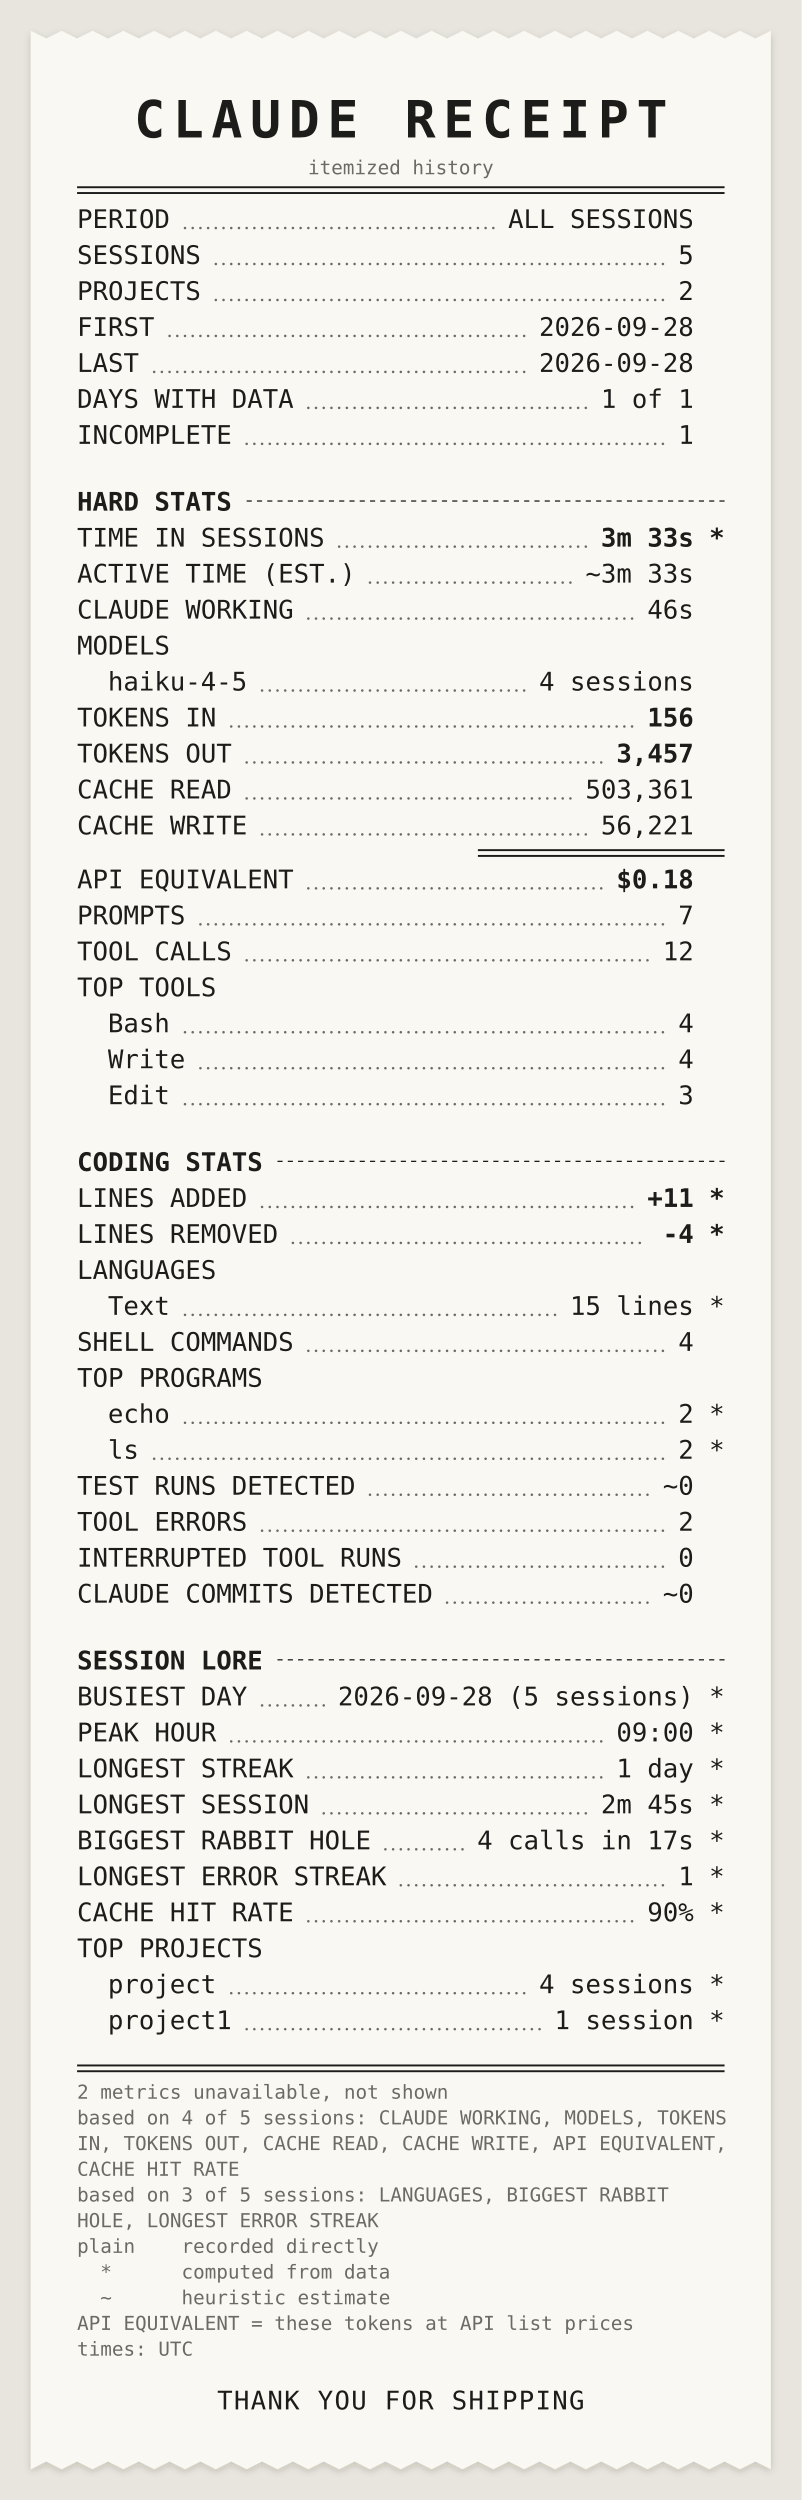
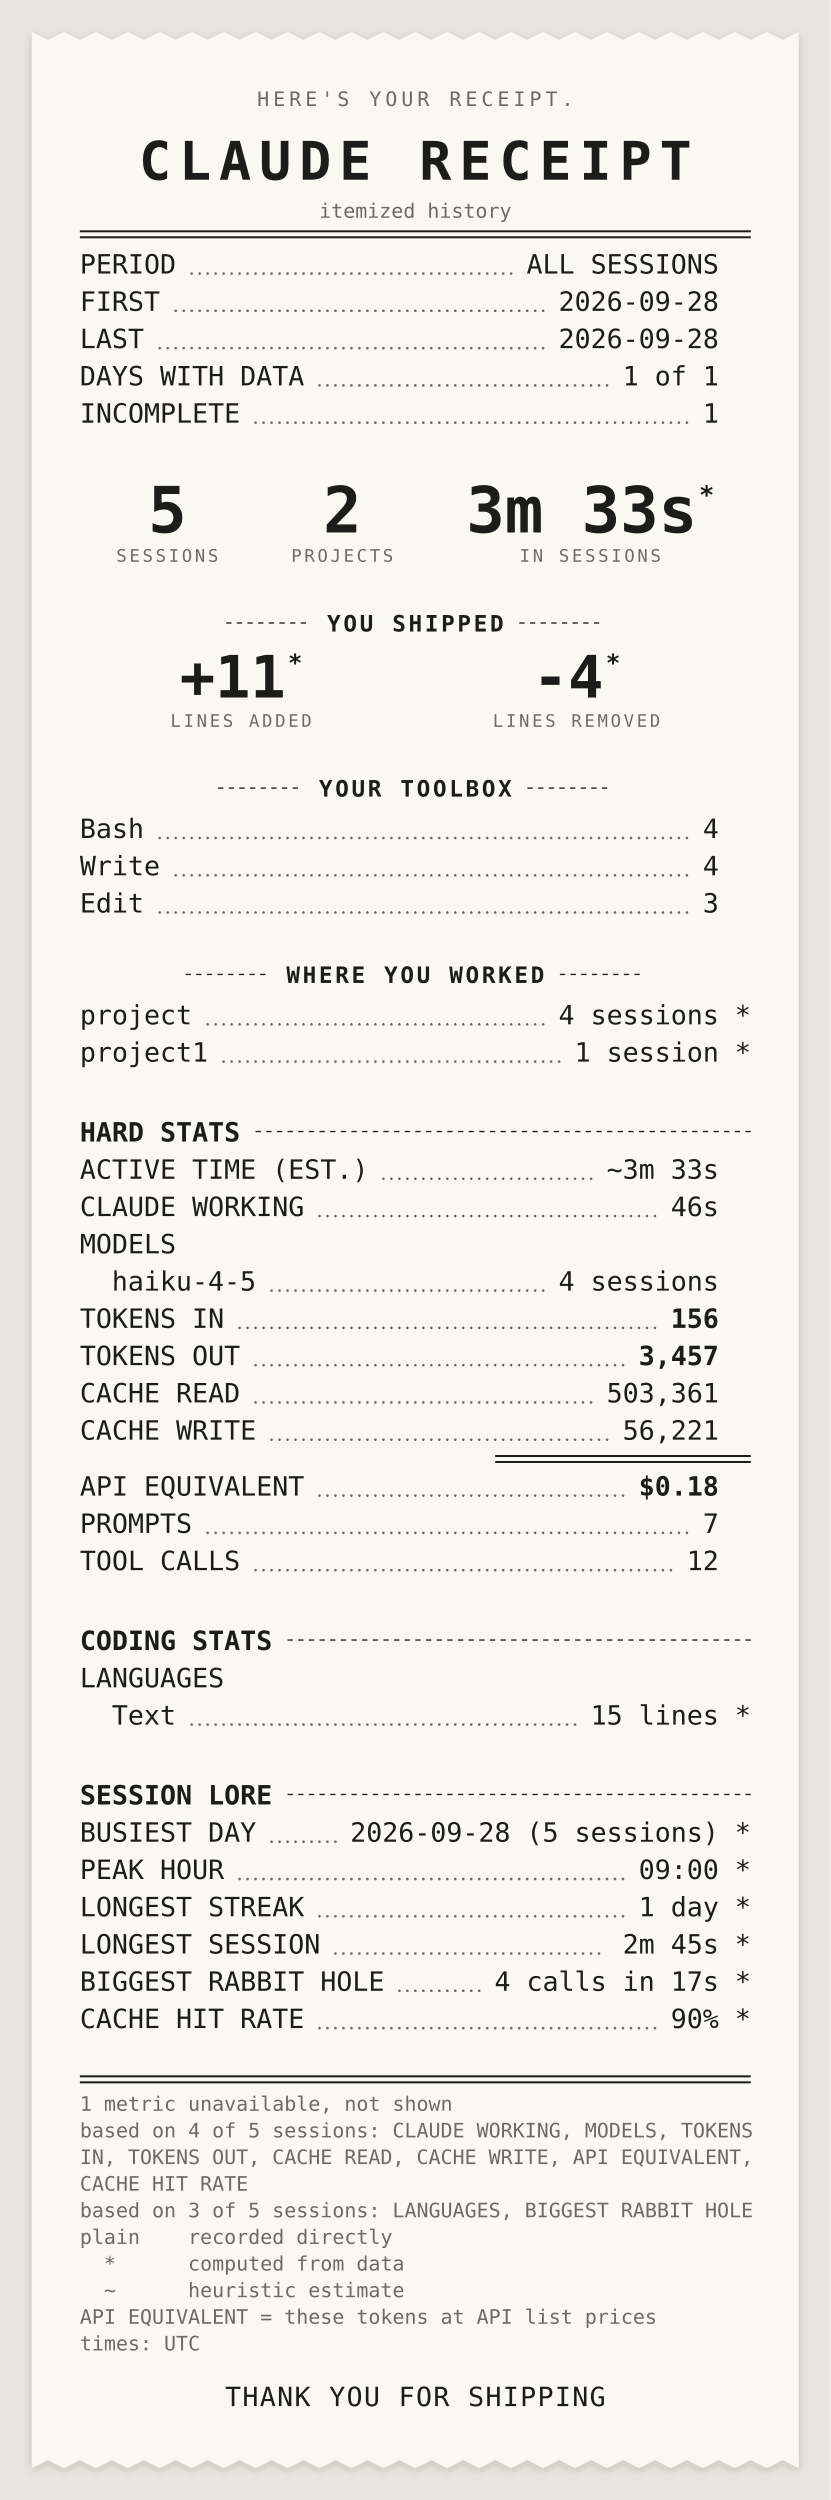
- <svg xmlns="http://www.w3.org/2000/svg" width="624" height="1946" viewBox="0 0 624 1946" xml:space="preserve">
+ <svg xmlns="http://www.w3.org/2000/svg" width="624" height="1878" viewBox="0 0 624 1878" xml:space="preserve">
  <defs>
    <style>text{font-family:"IBM Plex Mono",monospace;white-space:pre}</style>
    <filter id="paper-shadow" x="-5%" y="-2%" width="110%" height="104%">
      <feDropShadow dx="0" dy="2" stdDeviation="3" flood-color="#1C1C1A" flood-opacity="0.18" />
    </filter>
  </defs>
-   <rect width="624" height="1946" fill="#E8E5DE" />
-   <path d="M24 24L36 30L48 24L60 30L72 24L84 30L96 24L108 30L120 24L132 30L144 24L156 30L168 24L180 30L192 24L204 30L216 24L228 30L240 24L252 30L264 24L276 30L288 24L300 30L312 24L324 30L336 24L348 30L360 24L372 30L384 24L396 30L408 24L420 30L432 24L444 30L456 24L468 30L480 24L492 30L504 24L516 30L528 24L540 30L552 24L564 30L576 24L588 30L600 24L600 1922L588 1916L576 1922L564 1916L552 1922L540 1916L528 1922L516 1916L504 1922L492 1916L480 1922L468 1916L456 1922L444 1916L432 1922L420 1916L408 1922L396 1916L384 1922L372 1916L360 1922L348 1916L336 1922L324 1916L312 1922L300 1916L288 1922L276 1916L264 1922L252 1916L240 1922L228 1916L216 1922L204 1916L192 1922L180 1916L168 1922L156 1916L144 1922L132 1916L120 1922L108 1916L96 1922L84 1916L72 1922L60 1916L48 1922L36 1916L24 1922Z" fill="#FAF8F2" filter="url(#paper-shadow)" />
-   <text x="312" y="107" font-size="40" font-weight="700" fill="#1C1C1A" text-anchor="middle" letter-spacing="6">CLAUDE RECEIPT</text>
-   <text x="312" y="135.63" font-size="15" fill="#6B6A64" text-anchor="middle">itemized history</text>
-   <line x1="60" y1="145.75" x2="564" y2="145.75" stroke="#1C1C1A" stroke-width="1.5" />
-   <line x1="60" y1="150.25" x2="564" y2="150.25" stroke="#1C1C1A" stroke-width="1.5" />
-   <text x="60" y="177.5" font-size="20" fill="#1C1C1A">PERIOD</text>
-   <line x1="144" y1="177.5" x2="384" y2="177.5" stroke="#6B6A64" stroke-width="2" stroke-linecap="round" stroke-dasharray="0 6" />
-   <text x="540" y="177.5" font-size="20" fill="#1C1C1A" text-anchor="end">ALL SESSIONS</text>
-   <text x="60" y="205.5" font-size="20" fill="#1C1C1A">SESSIONS</text>
-   <line x1="168" y1="205.5" x2="516" y2="205.5" stroke="#6B6A64" stroke-width="2" stroke-linecap="round" stroke-dasharray="0 6" />
-   <text x="540" y="205.5" font-size="20" fill="#1C1C1A" text-anchor="end">5</text>
-   <text x="60" y="233.5" font-size="20" fill="#1C1C1A">PROJECTS</text>
-   <line x1="168" y1="233.5" x2="516" y2="233.5" stroke="#6B6A64" stroke-width="2" stroke-linecap="round" stroke-dasharray="0 6" />
-   <text x="540" y="233.5" font-size="20" fill="#1C1C1A" text-anchor="end">2</text>
-   <text x="60" y="261.5" font-size="20" fill="#1C1C1A">FIRST</text>
-   <line x1="132" y1="261.5" x2="408" y2="261.5" stroke="#6B6A64" stroke-width="2" stroke-linecap="round" stroke-dasharray="0 6" />
+   <rect width="624" height="1878" fill="#E8E5DE" />
+   <path d="M24 24L36 30L48 24L60 30L72 24L84 30L96 24L108 30L120 24L132 30L144 24L156 30L168 24L180 30L192 24L204 30L216 24L228 30L240 24L252 30L264 24L276 30L288 24L300 30L312 24L324 30L336 24L348 30L360 24L372 30L384 24L396 30L408 24L420 30L432 24L444 30L456 24L468 30L480 24L492 30L504 24L516 30L528 24L540 30L552 24L564 30L576 24L588 30L600 24L600 1854L588 1848L576 1854L564 1848L552 1854L540 1848L528 1854L516 1848L504 1854L492 1848L480 1854L468 1848L456 1854L444 1848L432 1854L420 1848L408 1854L396 1848L384 1854L372 1848L360 1854L348 1848L336 1854L324 1848L312 1854L300 1848L288 1854L276 1848L264 1854L252 1848L240 1854L228 1848L216 1854L204 1848L192 1854L180 1848L168 1854L156 1848L144 1854L132 1848L120 1854L108 1848L96 1854L84 1848L72 1854L60 1848L48 1854L36 1848L24 1854Z" fill="#FAF8F2" filter="url(#paper-shadow)" />
+   <text x="312" y="79.63" font-size="15" fill="#6B6A64" text-anchor="middle" letter-spacing="3">HERE'S YOUR RECEIPT.</text>
+   <text x="312" y="135" font-size="40" font-weight="700" fill="#1C1C1A" text-anchor="middle" letter-spacing="6">CLAUDE RECEIPT</text>
+   <text x="312" y="163.63" font-size="15" fill="#6B6A64" text-anchor="middle">itemized history</text>
+   <line x1="60" y1="173.75" x2="564" y2="173.75" stroke="#1C1C1A" stroke-width="1.5" />
+   <line x1="60" y1="178.25" x2="564" y2="178.25" stroke="#1C1C1A" stroke-width="1.5" />
+   <text x="60" y="205.5" font-size="20" fill="#1C1C1A">PERIOD</text>
+   <line x1="144" y1="205.5" x2="384" y2="205.5" stroke="#6B6A64" stroke-width="2" stroke-linecap="round" stroke-dasharray="0 6" />
+   <text x="540" y="205.5" font-size="20" fill="#1C1C1A" text-anchor="end">ALL SESSIONS</text>
+   <text x="60" y="233.5" font-size="20" fill="#1C1C1A">FIRST</text>
+   <line x1="132" y1="233.5" x2="408" y2="233.5" stroke="#6B6A64" stroke-width="2" stroke-linecap="round" stroke-dasharray="0 6" />
+   <text x="540" y="233.5" font-size="20" fill="#1C1C1A" text-anchor="end">2026-09-28</text>
+   <text x="60" y="261.5" font-size="20" fill="#1C1C1A">LAST</text>
+   <line x1="120" y1="261.5" x2="408" y2="261.5" stroke="#6B6A64" stroke-width="2" stroke-linecap="round" stroke-dasharray="0 6" />
  <text x="540" y="261.5" font-size="20" fill="#1C1C1A" text-anchor="end">2026-09-28</text>
-   <text x="60" y="289.5" font-size="20" fill="#1C1C1A">LAST</text>
-   <line x1="120" y1="289.5" x2="408" y2="289.5" stroke="#6B6A64" stroke-width="2" stroke-linecap="round" stroke-dasharray="0 6" />
-   <text x="540" y="289.5" font-size="20" fill="#1C1C1A" text-anchor="end">2026-09-28</text>
-   <text x="60" y="317.5" font-size="20" fill="#1C1C1A">DAYS WITH DATA</text>
-   <line x1="240" y1="317.5" x2="456" y2="317.5" stroke="#6B6A64" stroke-width="2" stroke-linecap="round" stroke-dasharray="0 6" />
-   <text x="540" y="317.5" font-size="20" fill="#1C1C1A" text-anchor="end">1 of 1</text>
-   <text x="60" y="345.5" font-size="20" fill="#1C1C1A">INCOMPLETE</text>
-   <line x1="192" y1="345.5" x2="516" y2="345.5" stroke="#6B6A64" stroke-width="2" stroke-linecap="round" stroke-dasharray="0 6" />
-   <text x="540" y="345.5" font-size="20" fill="#1C1C1A" text-anchor="end">1</text>
-   <text x="60" y="397.5" font-size="20" font-weight="700" fill="#1C1C1A">HARD STATS</text>
-   <line x1="192" y1="390" x2="564" y2="390" stroke="#1C1C1A" stroke-width="1" stroke-dasharray="4 4" />
-   <text x="60" y="425.5" font-size="20" fill="#1C1C1A">TIME IN SESSIONS</text>
-   <line x1="264" y1="425.5" x2="456" y2="425.5" stroke="#6B6A64" stroke-width="2" stroke-linecap="round" stroke-dasharray="0 6" />
-   <text x="540" y="425.5" font-size="20" font-weight="700" fill="#1C1C1A" text-anchor="end">3m 33s</text>
-   <text x="552" y="425.5" font-size="20" font-weight="700" fill="#1C1C1A">*</text>
-   <text x="60" y="453.5" font-size="20" fill="#1C1C1A">ACTIVE TIME (EST.)</text>
-   <line x1="288" y1="453.5" x2="444" y2="453.5" stroke="#6B6A64" stroke-width="2" stroke-linecap="round" stroke-dasharray="0 6" />
-   <text x="540" y="453.5" font-size="20" fill="#1C1C1A" text-anchor="end">~3m 33s</text>
-   <text x="60" y="481.5" font-size="20" fill="#1C1C1A">CLAUDE WORKING</text>
-   <line x1="240" y1="481.5" x2="492" y2="481.5" stroke="#6B6A64" stroke-width="2" stroke-linecap="round" stroke-dasharray="0 6" />
-   <text x="540" y="481.5" font-size="20" fill="#1C1C1A" text-anchor="end">46s</text>
-   <text x="60" y="509.5" font-size="20" fill="#1C1C1A">MODELS</text>
-   <text x="84" y="537.5" font-size="20" fill="#1C1C1A">haiku-4-5</text>
-   <line x1="204" y1="537.5" x2="408" y2="537.5" stroke="#6B6A64" stroke-width="2" stroke-linecap="round" stroke-dasharray="0 6" />
-   <text x="540" y="537.5" font-size="20" fill="#1C1C1A" text-anchor="end">4 sessions</text>
-   <text x="60" y="565.5" font-size="20" fill="#1C1C1A">TOKENS IN</text>
-   <line x1="180" y1="565.5" x2="492" y2="565.5" stroke="#6B6A64" stroke-width="2" stroke-linecap="round" stroke-dasharray="0 6" />
-   <text x="540" y="565.5" font-size="20" font-weight="700" fill="#1C1C1A" text-anchor="end">156</text>
-   <text x="60" y="593.5" font-size="20" fill="#1C1C1A">TOKENS OUT</text>
-   <line x1="192" y1="593.5" x2="468" y2="593.5" stroke="#6B6A64" stroke-width="2" stroke-linecap="round" stroke-dasharray="0 6" />
-   <text x="540" y="593.5" font-size="20" font-weight="700" fill="#1C1C1A" text-anchor="end">3,457</text>
-   <text x="60" y="621.5" font-size="20" fill="#1C1C1A">CACHE READ</text>
-   <line x1="192" y1="621.5" x2="444" y2="621.5" stroke="#6B6A64" stroke-width="2" stroke-linecap="round" stroke-dasharray="0 6" />
-   <text x="540" y="621.5" font-size="20" fill="#1C1C1A" text-anchor="end">503,361</text>
-   <text x="60" y="649.5" font-size="20" fill="#1C1C1A">CACHE WRITE</text>
-   <line x1="204" y1="649.5" x2="456" y2="649.5" stroke="#6B6A64" stroke-width="2" stroke-linecap="round" stroke-dasharray="0 6" />
-   <text x="540" y="649.5" font-size="20" fill="#1C1C1A" text-anchor="end">56,221</text>
-   <line x1="372" y1="661.75" x2="564" y2="661.75" stroke="#1C1C1A" stroke-width="1.5" />
-   <line x1="372" y1="666.25" x2="564" y2="666.25" stroke="#1C1C1A" stroke-width="1.5" />
-   <text x="60" y="691.5" font-size="20" fill="#1C1C1A">API EQUIVALENT</text>
-   <line x1="240" y1="691.5" x2="468" y2="691.5" stroke="#6B6A64" stroke-width="2" stroke-linecap="round" stroke-dasharray="0 6" />
-   <text x="540" y="691.5" font-size="20" font-weight="700" fill="#1C1C1A" text-anchor="end">$0.18</text>
-   <text x="60" y="719.5" font-size="20" fill="#1C1C1A">PROMPTS</text>
-   <line x1="156" y1="719.5" x2="516" y2="719.5" stroke="#6B6A64" stroke-width="2" stroke-linecap="round" stroke-dasharray="0 6" />
-   <text x="540" y="719.5" font-size="20" fill="#1C1C1A" text-anchor="end">7</text>
-   <text x="60" y="747.5" font-size="20" fill="#1C1C1A">TOOL CALLS</text>
-   <line x1="192" y1="747.5" x2="504" y2="747.5" stroke="#6B6A64" stroke-width="2" stroke-linecap="round" stroke-dasharray="0 6" />
-   <text x="540" y="747.5" font-size="20" fill="#1C1C1A" text-anchor="end">12</text>
-   <text x="60" y="775.5" font-size="20" fill="#1C1C1A">TOP TOOLS</text>
-   <text x="84" y="803.5" font-size="20" fill="#1C1C1A">Bash</text>
-   <line x1="144" y1="803.5" x2="516" y2="803.5" stroke="#6B6A64" stroke-width="2" stroke-linecap="round" stroke-dasharray="0 6" />
-   <text x="540" y="803.5" font-size="20" fill="#1C1C1A" text-anchor="end">4</text>
-   <text x="84" y="831.5" font-size="20" fill="#1C1C1A">Write</text>
-   <line x1="156" y1="831.5" x2="516" y2="831.5" stroke="#6B6A64" stroke-width="2" stroke-linecap="round" stroke-dasharray="0 6" />
-   <text x="540" y="831.5" font-size="20" fill="#1C1C1A" text-anchor="end">4</text>
-   <text x="84" y="859.5" font-size="20" fill="#1C1C1A">Edit</text>
-   <line x1="144" y1="859.5" x2="516" y2="859.5" stroke="#6B6A64" stroke-width="2" stroke-linecap="round" stroke-dasharray="0 6" />
-   <text x="540" y="859.5" font-size="20" fill="#1C1C1A" text-anchor="end">3</text>
-   <text x="60" y="911.5" font-size="20" font-weight="700" fill="#1C1C1A">CODING STATS</text>
-   <line x1="216" y1="904" x2="564" y2="904" stroke="#1C1C1A" stroke-width="1" stroke-dasharray="4 4" />
-   <text x="60" y="939.5" font-size="20" fill="#1C1C1A">LINES ADDED</text>
-   <line x1="204" y1="939.5" x2="492" y2="939.5" stroke="#6B6A64" stroke-width="2" stroke-linecap="round" stroke-dasharray="0 6" />
-   <text x="540" y="939.5" font-size="20" font-weight="700" fill="#1C1C1A" text-anchor="end">+11</text>
-   <text x="552" y="939.5" font-size="20" font-weight="700" fill="#1C1C1A">*</text>
-   <text x="60" y="967.5" font-size="20" fill="#1C1C1A">LINES REMOVED</text>
-   <line x1="228" y1="967.5" x2="504" y2="967.5" stroke="#6B6A64" stroke-width="2" stroke-linecap="round" stroke-dasharray="0 6" />
-   <text x="540" y="967.5" font-size="20" font-weight="700" fill="#1C1C1A" text-anchor="end">-4</text>
-   <text x="552" y="967.5" font-size="20" font-weight="700" fill="#1C1C1A">*</text>
-   <text x="60" y="995.5" font-size="20" fill="#1C1C1A">LANGUAGES</text>
-   <text x="84" y="1023.5" font-size="20" fill="#1C1C1A">Text</text>
-   <line x1="144" y1="1023.5" x2="432" y2="1023.5" stroke="#6B6A64" stroke-width="2" stroke-linecap="round" stroke-dasharray="0 6" />
-   <text x="540" y="1023.5" font-size="20" fill="#1C1C1A" text-anchor="end">15 lines</text>
-   <text x="552" y="1023.5" font-size="20" fill="#1C1C1A">*</text>
-   <text x="60" y="1051.5" font-size="20" fill="#1C1C1A">SHELL COMMANDS</text>
-   <line x1="240" y1="1051.5" x2="516" y2="1051.5" stroke="#6B6A64" stroke-width="2" stroke-linecap="round" stroke-dasharray="0 6" />
-   <text x="540" y="1051.5" font-size="20" fill="#1C1C1A" text-anchor="end">4</text>
-   <text x="60" y="1079.5" font-size="20" fill="#1C1C1A">TOP PROGRAMS</text>
-   <text x="84" y="1107.5" font-size="20" fill="#1C1C1A">echo</text>
-   <line x1="144" y1="1107.5" x2="516" y2="1107.5" stroke="#6B6A64" stroke-width="2" stroke-linecap="round" stroke-dasharray="0 6" />
-   <text x="540" y="1107.5" font-size="20" fill="#1C1C1A" text-anchor="end">2</text>
-   <text x="552" y="1107.5" font-size="20" fill="#1C1C1A">*</text>
-   <text x="84" y="1135.5" font-size="20" fill="#1C1C1A">ls</text>
-   <line x1="120" y1="1135.5" x2="516" y2="1135.5" stroke="#6B6A64" stroke-width="2" stroke-linecap="round" stroke-dasharray="0 6" />
-   <text x="540" y="1135.5" font-size="20" fill="#1C1C1A" text-anchor="end">2</text>
-   <text x="552" y="1135.5" font-size="20" fill="#1C1C1A">*</text>
-   <text x="60" y="1163.5" font-size="20" fill="#1C1C1A">TEST RUNS DETECTED</text>
-   <line x1="288" y1="1163.5" x2="504" y2="1163.5" stroke="#6B6A64" stroke-width="2" stroke-linecap="round" stroke-dasharray="0 6" />
-   <text x="540" y="1163.5" font-size="20" fill="#1C1C1A" text-anchor="end">~0</text>
-   <text x="60" y="1191.5" font-size="20" fill="#1C1C1A">TOOL ERRORS</text>
-   <line x1="204" y1="1191.5" x2="516" y2="1191.5" stroke="#6B6A64" stroke-width="2" stroke-linecap="round" stroke-dasharray="0 6" />
-   <text x="540" y="1191.5" font-size="20" fill="#1C1C1A" text-anchor="end">2</text>
-   <text x="60" y="1219.5" font-size="20" fill="#1C1C1A">INTERRUPTED TOOL RUNS</text>
-   <line x1="324" y1="1219.5" x2="516" y2="1219.5" stroke="#6B6A64" stroke-width="2" stroke-linecap="round" stroke-dasharray="0 6" />
-   <text x="540" y="1219.5" font-size="20" fill="#1C1C1A" text-anchor="end">0</text>
-   <text x="60" y="1247.5" font-size="20" fill="#1C1C1A">CLAUDE COMMITS DETECTED</text>
-   <line x1="348" y1="1247.5" x2="504" y2="1247.5" stroke="#6B6A64" stroke-width="2" stroke-linecap="round" stroke-dasharray="0 6" />
-   <text x="540" y="1247.5" font-size="20" fill="#1C1C1A" text-anchor="end">~0</text>
-   <text x="60" y="1299.5" font-size="20" font-weight="700" fill="#1C1C1A">SESSION LORE</text>
-   <line x1="216" y1="1292" x2="564" y2="1292" stroke="#1C1C1A" stroke-width="1" stroke-dasharray="4 4" />
-   <text x="60" y="1327.5" font-size="20" fill="#1C1C1A">BUSIEST DAY</text>
-   <line x1="204" y1="1327.5" x2="252" y2="1327.5" stroke="#6B6A64" stroke-width="2" stroke-linecap="round" stroke-dasharray="0 6" />
-   <text x="540" y="1327.5" font-size="20" fill="#1C1C1A" text-anchor="end">2026-09-28 (5 sessions)</text>
-   <text x="552" y="1327.5" font-size="20" fill="#1C1C1A">*</text>
-   <text x="60" y="1355.5" font-size="20" fill="#1C1C1A">PEAK HOUR</text>
-   <line x1="180" y1="1355.5" x2="468" y2="1355.5" stroke="#6B6A64" stroke-width="2" stroke-linecap="round" stroke-dasharray="0 6" />
-   <text x="540" y="1355.5" font-size="20" fill="#1C1C1A" text-anchor="end">09:00</text>
-   <text x="552" y="1355.5" font-size="20" fill="#1C1C1A">*</text>
-   <text x="60" y="1383.5" font-size="20" fill="#1C1C1A">LONGEST STREAK</text>
-   <line x1="240" y1="1383.5" x2="468" y2="1383.5" stroke="#6B6A64" stroke-width="2" stroke-linecap="round" stroke-dasharray="0 6" />
-   <text x="540" y="1383.5" font-size="20" fill="#1C1C1A" text-anchor="end">1 day</text>
+   <text x="60" y="289.5" font-size="20" fill="#1C1C1A">DAYS WITH DATA</text>
+   <line x1="240" y1="289.5" x2="456" y2="289.5" stroke="#6B6A64" stroke-width="2" stroke-linecap="round" stroke-dasharray="0 6" />
+   <text x="540" y="289.5" font-size="20" fill="#1C1C1A" text-anchor="end">1 of 1</text>
+   <text x="60" y="317.5" font-size="20" fill="#1C1C1A">INCOMPLETE</text>
+   <line x1="192" y1="317.5" x2="516" y2="317.5" stroke="#6B6A64" stroke-width="2" stroke-linecap="round" stroke-dasharray="0 6" />
+   <text x="540" y="317.5" font-size="20" fill="#1C1C1A" text-anchor="end">1</text>
+   <text x="111.3" y="400" font-size="48" font-weight="700" fill="#1C1C1A">5</text>
+   <text x="125.7" y="422" font-size="13" fill="#6B6A64" text-anchor="middle" letter-spacing="2">SESSIONS</text>
+   <text x="242.7" y="400" font-size="48" font-weight="700" fill="#1C1C1A">2</text>
+   <text x="257.1" y="422" font-size="13" fill="#6B6A64" text-anchor="middle" letter-spacing="2">PROJECTS</text>
+   <text x="350.3" y="400" font-size="48" font-weight="700" fill="#1C1C1A">3m 33s</text>
+   <text x="525.1" y="378.4" font-size="19" font-weight="700" fill="#1C1C1A">*</text>
+   <text x="443.4" y="422" font-size="13" fill="#6B6A64" text-anchor="middle" letter-spacing="2">IN SESSIONS</text>
+   <text x="312" y="474.38" font-size="17" font-weight="700" fill="#1C1C1A" text-anchor="middle" letter-spacing="2">YOU SHIPPED</text>
+   <line x1="169.9" y1="468" x2="233.9" y2="468" stroke="#1C1C1A" stroke-width="1" stroke-dasharray="4 4" />
+   <line x1="390.1" y1="468" x2="454.1" y2="468" stroke="#1C1C1A" stroke-width="1" stroke-dasharray="4 4" />
+   <text x="135.1" y="524" font-size="44" font-weight="700" fill="#1C1C1A">+11</text>
+   <text x="216.3" y="504.2" font-size="18" font-weight="700" fill="#1C1C1A">*</text>
+   <text x="181.1" y="546" font-size="13" fill="#6B6A64" text-anchor="middle" letter-spacing="2">LINES ADDED</text>
+   <text x="400.3" y="524" font-size="44" font-weight="700" fill="#1C1C1A">-4</text>
+   <text x="455.1" y="504.2" font-size="18" font-weight="700" fill="#1C1C1A">*</text>
+   <text x="433.1" y="546" font-size="13" fill="#6B6A64" text-anchor="middle" letter-spacing="2">LINES REMOVED</text>
+   <text x="312" y="598.38" font-size="17" font-weight="700" fill="#1C1C1A" text-anchor="middle" letter-spacing="2">YOUR TOOLBOX</text>
+   <line x1="163.8" y1="592" x2="227.8" y2="592" stroke="#1C1C1A" stroke-width="1" stroke-dasharray="4 4" />
+   <line x1="396.2" y1="592" x2="460.2" y2="592" stroke="#1C1C1A" stroke-width="1" stroke-dasharray="4 4" />
+   <text x="60" y="629.5" font-size="20" fill="#1C1C1A">Bash</text>
+   <line x1="120" y1="629.5" x2="516" y2="629.5" stroke="#6B6A64" stroke-width="2" stroke-linecap="round" stroke-dasharray="0 6" />
+   <text x="540" y="629.5" font-size="20" fill="#1C1C1A" text-anchor="end">4</text>
+   <text x="60" y="657.5" font-size="20" fill="#1C1C1A">Write</text>
+   <line x1="132" y1="657.5" x2="516" y2="657.5" stroke="#6B6A64" stroke-width="2" stroke-linecap="round" stroke-dasharray="0 6" />
+   <text x="540" y="657.5" font-size="20" fill="#1C1C1A" text-anchor="end">4</text>
+   <text x="60" y="685.5" font-size="20" fill="#1C1C1A">Edit</text>
+   <line x1="120" y1="685.5" x2="516" y2="685.5" stroke="#6B6A64" stroke-width="2" stroke-linecap="round" stroke-dasharray="0 6" />
+   <text x="540" y="685.5" font-size="20" fill="#1C1C1A" text-anchor="end">3</text>
+   <text x="312" y="738.38" font-size="17" font-weight="700" fill="#1C1C1A" text-anchor="middle" letter-spacing="2">WHERE YOU WORKED</text>
+   <line x1="139.4" y1="732" x2="203.4" y2="732" stroke="#1C1C1A" stroke-width="1" stroke-dasharray="4 4" />
+   <line x1="420.6" y1="732" x2="484.6" y2="732" stroke="#1C1C1A" stroke-width="1" stroke-dasharray="4 4" />
+   <text x="60" y="769.5" font-size="20" fill="#1C1C1A">project</text>
+   <line x1="156" y1="769.5" x2="408" y2="769.5" stroke="#6B6A64" stroke-width="2" stroke-linecap="round" stroke-dasharray="0 6" />
+   <text x="540" y="769.5" font-size="20" fill="#1C1C1A" text-anchor="end">4 sessions</text>
+   <text x="552" y="769.5" font-size="20" fill="#1C1C1A">*</text>
+   <text x="60" y="797.5" font-size="20" fill="#1C1C1A">project1</text>
+   <line x1="168" y1="797.5" x2="420" y2="797.5" stroke="#6B6A64" stroke-width="2" stroke-linecap="round" stroke-dasharray="0 6" />
+   <text x="540" y="797.5" font-size="20" fill="#1C1C1A" text-anchor="end">1 session</text>
+   <text x="552" y="797.5" font-size="20" fill="#1C1C1A">*</text>
+   <text x="60" y="857.5" font-size="20" font-weight="700" fill="#1C1C1A">HARD STATS</text>
+   <line x1="192" y1="850" x2="564" y2="850" stroke="#1C1C1A" stroke-width="1" stroke-dasharray="4 4" />
+   <text x="60" y="885.5" font-size="20" fill="#1C1C1A">ACTIVE TIME (EST.)</text>
+   <line x1="288" y1="885.5" x2="444" y2="885.5" stroke="#6B6A64" stroke-width="2" stroke-linecap="round" stroke-dasharray="0 6" />
+   <text x="540" y="885.5" font-size="20" fill="#1C1C1A" text-anchor="end">~3m 33s</text>
+   <text x="60" y="913.5" font-size="20" fill="#1C1C1A">CLAUDE WORKING</text>
+   <line x1="240" y1="913.5" x2="492" y2="913.5" stroke="#6B6A64" stroke-width="2" stroke-linecap="round" stroke-dasharray="0 6" />
+   <text x="540" y="913.5" font-size="20" fill="#1C1C1A" text-anchor="end">46s</text>
+   <text x="60" y="941.5" font-size="20" fill="#1C1C1A">MODELS</text>
+   <text x="84" y="969.5" font-size="20" fill="#1C1C1A">haiku-4-5</text>
+   <line x1="204" y1="969.5" x2="408" y2="969.5" stroke="#6B6A64" stroke-width="2" stroke-linecap="round" stroke-dasharray="0 6" />
+   <text x="540" y="969.5" font-size="20" fill="#1C1C1A" text-anchor="end">4 sessions</text>
+   <text x="60" y="997.5" font-size="20" fill="#1C1C1A">TOKENS IN</text>
+   <line x1="180" y1="997.5" x2="492" y2="997.5" stroke="#6B6A64" stroke-width="2" stroke-linecap="round" stroke-dasharray="0 6" />
+   <text x="540" y="997.5" font-size="20" font-weight="700" fill="#1C1C1A" text-anchor="end">156</text>
+   <text x="60" y="1025.5" font-size="20" fill="#1C1C1A">TOKENS OUT</text>
+   <line x1="192" y1="1025.5" x2="468" y2="1025.5" stroke="#6B6A64" stroke-width="2" stroke-linecap="round" stroke-dasharray="0 6" />
+   <text x="540" y="1025.5" font-size="20" font-weight="700" fill="#1C1C1A" text-anchor="end">3,457</text>
+   <text x="60" y="1053.5" font-size="20" fill="#1C1C1A">CACHE READ</text>
+   <line x1="192" y1="1053.5" x2="444" y2="1053.5" stroke="#6B6A64" stroke-width="2" stroke-linecap="round" stroke-dasharray="0 6" />
+   <text x="540" y="1053.5" font-size="20" fill="#1C1C1A" text-anchor="end">503,361</text>
+   <text x="60" y="1081.5" font-size="20" fill="#1C1C1A">CACHE WRITE</text>
+   <line x1="204" y1="1081.5" x2="456" y2="1081.5" stroke="#6B6A64" stroke-width="2" stroke-linecap="round" stroke-dasharray="0 6" />
+   <text x="540" y="1081.5" font-size="20" fill="#1C1C1A" text-anchor="end">56,221</text>
+   <line x1="372" y1="1093.75" x2="564" y2="1093.75" stroke="#1C1C1A" stroke-width="1.5" />
+   <line x1="372" y1="1098.25" x2="564" y2="1098.25" stroke="#1C1C1A" stroke-width="1.5" />
+   <text x="60" y="1123.5" font-size="20" fill="#1C1C1A">API EQUIVALENT</text>
+   <line x1="240" y1="1123.5" x2="468" y2="1123.5" stroke="#6B6A64" stroke-width="2" stroke-linecap="round" stroke-dasharray="0 6" />
+   <text x="540" y="1123.5" font-size="20" font-weight="700" fill="#1C1C1A" text-anchor="end">$0.18</text>
+   <text x="60" y="1151.5" font-size="20" fill="#1C1C1A">PROMPTS</text>
+   <line x1="156" y1="1151.5" x2="516" y2="1151.5" stroke="#6B6A64" stroke-width="2" stroke-linecap="round" stroke-dasharray="0 6" />
+   <text x="540" y="1151.5" font-size="20" fill="#1C1C1A" text-anchor="end">7</text>
+   <text x="60" y="1179.5" font-size="20" fill="#1C1C1A">TOOL CALLS</text>
+   <line x1="192" y1="1179.5" x2="504" y2="1179.5" stroke="#6B6A64" stroke-width="2" stroke-linecap="round" stroke-dasharray="0 6" />
+   <text x="540" y="1179.5" font-size="20" fill="#1C1C1A" text-anchor="end">12</text>
+   <text x="60" y="1239.5" font-size="20" font-weight="700" fill="#1C1C1A">CODING STATS</text>
+   <line x1="216" y1="1232" x2="564" y2="1232" stroke="#1C1C1A" stroke-width="1" stroke-dasharray="4 4" />
+   <text x="60" y="1267.5" font-size="20" fill="#1C1C1A">LANGUAGES</text>
+   <text x="84" y="1295.5" font-size="20" fill="#1C1C1A">Text</text>
+   <line x1="144" y1="1295.5" x2="432" y2="1295.5" stroke="#6B6A64" stroke-width="2" stroke-linecap="round" stroke-dasharray="0 6" />
+   <text x="540" y="1295.5" font-size="20" fill="#1C1C1A" text-anchor="end">15 lines</text>
+   <text x="552" y="1295.5" font-size="20" fill="#1C1C1A">*</text>
+   <text x="60" y="1355.5" font-size="20" font-weight="700" fill="#1C1C1A">SESSION LORE</text>
+   <line x1="216" y1="1348" x2="564" y2="1348" stroke="#1C1C1A" stroke-width="1" stroke-dasharray="4 4" />
+   <text x="60" y="1383.5" font-size="20" fill="#1C1C1A">BUSIEST DAY</text>
+   <line x1="204" y1="1383.5" x2="252" y2="1383.5" stroke="#6B6A64" stroke-width="2" stroke-linecap="round" stroke-dasharray="0 6" />
+   <text x="540" y="1383.5" font-size="20" fill="#1C1C1A" text-anchor="end">2026-09-28 (5 sessions)</text>
  <text x="552" y="1383.5" font-size="20" fill="#1C1C1A">*</text>
-   <text x="60" y="1411.5" font-size="20" fill="#1C1C1A">LONGEST SESSION</text>
-   <line x1="252" y1="1411.5" x2="456" y2="1411.5" stroke="#6B6A64" stroke-width="2" stroke-linecap="round" stroke-dasharray="0 6" />
-   <text x="540" y="1411.5" font-size="20" fill="#1C1C1A" text-anchor="end">2m 45s</text>
+   <text x="60" y="1411.5" font-size="20" fill="#1C1C1A">PEAK HOUR</text>
+   <line x1="180" y1="1411.5" x2="468" y2="1411.5" stroke="#6B6A64" stroke-width="2" stroke-linecap="round" stroke-dasharray="0 6" />
+   <text x="540" y="1411.5" font-size="20" fill="#1C1C1A" text-anchor="end">09:00</text>
  <text x="552" y="1411.5" font-size="20" fill="#1C1C1A">*</text>
-   <text x="60" y="1439.5" font-size="20" fill="#1C1C1A">BIGGEST RABBIT HOLE</text>
-   <line x1="300" y1="1439.5" x2="360" y2="1439.5" stroke="#6B6A64" stroke-width="2" stroke-linecap="round" stroke-dasharray="0 6" />
-   <text x="540" y="1439.5" font-size="20" fill="#1C1C1A" text-anchor="end">4 calls in 17s</text>
+   <text x="60" y="1439.5" font-size="20" fill="#1C1C1A">LONGEST STREAK</text>
+   <line x1="240" y1="1439.5" x2="468" y2="1439.5" stroke="#6B6A64" stroke-width="2" stroke-linecap="round" stroke-dasharray="0 6" />
+   <text x="540" y="1439.5" font-size="20" fill="#1C1C1A" text-anchor="end">1 day</text>
  <text x="552" y="1439.5" font-size="20" fill="#1C1C1A">*</text>
-   <text x="60" y="1467.5" font-size="20" fill="#1C1C1A">LONGEST ERROR STREAK</text>
-   <line x1="312" y1="1467.5" x2="516" y2="1467.5" stroke="#6B6A64" stroke-width="2" stroke-linecap="round" stroke-dasharray="0 6" />
-   <text x="540" y="1467.5" font-size="20" fill="#1C1C1A" text-anchor="end">1</text>
+   <text x="60" y="1467.5" font-size="20" fill="#1C1C1A">LONGEST SESSION</text>
+   <line x1="252" y1="1467.5" x2="456" y2="1467.5" stroke="#6B6A64" stroke-width="2" stroke-linecap="round" stroke-dasharray="0 6" />
+   <text x="540" y="1467.5" font-size="20" fill="#1C1C1A" text-anchor="end">2m 45s</text>
  <text x="552" y="1467.5" font-size="20" fill="#1C1C1A">*</text>
-   <text x="60" y="1495.5" font-size="20" fill="#1C1C1A">CACHE HIT RATE</text>
-   <line x1="240" y1="1495.5" x2="492" y2="1495.5" stroke="#6B6A64" stroke-width="2" stroke-linecap="round" stroke-dasharray="0 6" />
-   <text x="540" y="1495.5" font-size="20" fill="#1C1C1A" text-anchor="end">90%</text>
+   <text x="60" y="1495.5" font-size="20" fill="#1C1C1A">BIGGEST RABBIT HOLE</text>
+   <line x1="300" y1="1495.5" x2="360" y2="1495.5" stroke="#6B6A64" stroke-width="2" stroke-linecap="round" stroke-dasharray="0 6" />
+   <text x="540" y="1495.5" font-size="20" fill="#1C1C1A" text-anchor="end">4 calls in 17s</text>
  <text x="552" y="1495.5" font-size="20" fill="#1C1C1A">*</text>
-   <text x="60" y="1523.5" font-size="20" fill="#1C1C1A">TOP PROJECTS</text>
-   <text x="84" y="1551.5" font-size="20" fill="#1C1C1A">project</text>
-   <line x1="180" y1="1551.5" x2="408" y2="1551.5" stroke="#6B6A64" stroke-width="2" stroke-linecap="round" stroke-dasharray="0 6" />
-   <text x="540" y="1551.5" font-size="20" fill="#1C1C1A" text-anchor="end">4 sessions</text>
-   <text x="552" y="1551.5" font-size="20" fill="#1C1C1A">*</text>
-   <text x="84" y="1579.5" font-size="20" fill="#1C1C1A">project1</text>
-   <line x1="192" y1="1579.5" x2="420" y2="1579.5" stroke="#6B6A64" stroke-width="2" stroke-linecap="round" stroke-dasharray="0 6" />
-   <text x="540" y="1579.5" font-size="20" fill="#1C1C1A" text-anchor="end">1 session</text>
-   <text x="552" y="1579.5" font-size="20" fill="#1C1C1A">*</text>
-   <line x1="60" y1="1607.75" x2="564" y2="1607.75" stroke="#1C1C1A" stroke-width="1.5" />
-   <line x1="60" y1="1612.25" x2="564" y2="1612.25" stroke="#1C1C1A" stroke-width="1.5" />
-   <text x="60" y="1633.63" font-size="15" fill="#6B6A64">2 metrics unavailable, not shown</text>
-   <text x="60" y="1653.63" font-size="15" fill="#6B6A64">based on 4 of 5 sessions: CLAUDE WORKING, MODELS, TOKENS</text>
-   <text x="60" y="1673.63" font-size="15" fill="#6B6A64">IN, TOKENS OUT, CACHE READ, CACHE WRITE, API EQUIVALENT,</text>
-   <text x="60" y="1693.63" font-size="15" fill="#6B6A64">CACHE HIT RATE</text>
-   <text x="60" y="1713.63" font-size="15" fill="#6B6A64">based on 3 of 5 sessions: LANGUAGES, BIGGEST RABBIT</text>
-   <text x="60" y="1733.63" font-size="15" fill="#6B6A64">HOLE, LONGEST ERROR STREAK</text>
-   <text x="60" y="1753.63" font-size="15" fill="#6B6A64">plain    recorded directly</text>
-   <text x="60" y="1773.63" font-size="15" fill="#6B6A64">  *      computed from data</text>
-   <text x="60" y="1793.63" font-size="15" fill="#6B6A64">  ~      heuristic estimate</text>
-   <text x="60" y="1813.63" font-size="15" fill="#6B6A64">API EQUIVALENT = these tokens at API list prices</text>
-   <text x="60" y="1833.63" font-size="15" fill="#6B6A64">times: UTC</text>
-   <text x="312" y="1875.5" font-size="20" fill="#1C1C1A" text-anchor="middle" letter-spacing="1">THANK YOU FOR SHIPPING</text>
+   <text x="60" y="1523.5" font-size="20" fill="#1C1C1A">CACHE HIT RATE</text>
+   <line x1="240" y1="1523.5" x2="492" y2="1523.5" stroke="#6B6A64" stroke-width="2" stroke-linecap="round" stroke-dasharray="0 6" />
+   <text x="540" y="1523.5" font-size="20" fill="#1C1C1A" text-anchor="end">90%</text>
+   <text x="552" y="1523.5" font-size="20" fill="#1C1C1A">*</text>
+   <line x1="60" y1="1559.75" x2="564" y2="1559.75" stroke="#1C1C1A" stroke-width="1.5" />
+   <line x1="60" y1="1564.25" x2="564" y2="1564.25" stroke="#1C1C1A" stroke-width="1.5" />
+   <text x="60" y="1585.63" font-size="15" fill="#6B6A64">1 metric unavailable, not shown</text>
+   <text x="60" y="1605.63" font-size="15" fill="#6B6A64">based on 4 of 5 sessions: CLAUDE WORKING, MODELS, TOKENS</text>
+   <text x="60" y="1625.63" font-size="15" fill="#6B6A64">IN, TOKENS OUT, CACHE READ, CACHE WRITE, API EQUIVALENT,</text>
+   <text x="60" y="1645.63" font-size="15" fill="#6B6A64">CACHE HIT RATE</text>
+   <text x="60" y="1665.63" font-size="15" fill="#6B6A64">based on 3 of 5 sessions: LANGUAGES, BIGGEST RABBIT HOLE</text>
+   <text x="60" y="1685.63" font-size="15" fill="#6B6A64">plain    recorded directly</text>
+   <text x="60" y="1705.63" font-size="15" fill="#6B6A64">  *      computed from data</text>
+   <text x="60" y="1725.63" font-size="15" fill="#6B6A64">  ~      heuristic estimate</text>
+   <text x="60" y="1745.63" font-size="15" fill="#6B6A64">API EQUIVALENT = these tokens at API list prices</text>
+   <text x="60" y="1765.63" font-size="15" fill="#6B6A64">times: UTC</text>
+   <text x="312" y="1807.5" font-size="20" fill="#1C1C1A" text-anchor="middle" letter-spacing="1">THANK YOU FOR SHIPPING</text>
</svg>
